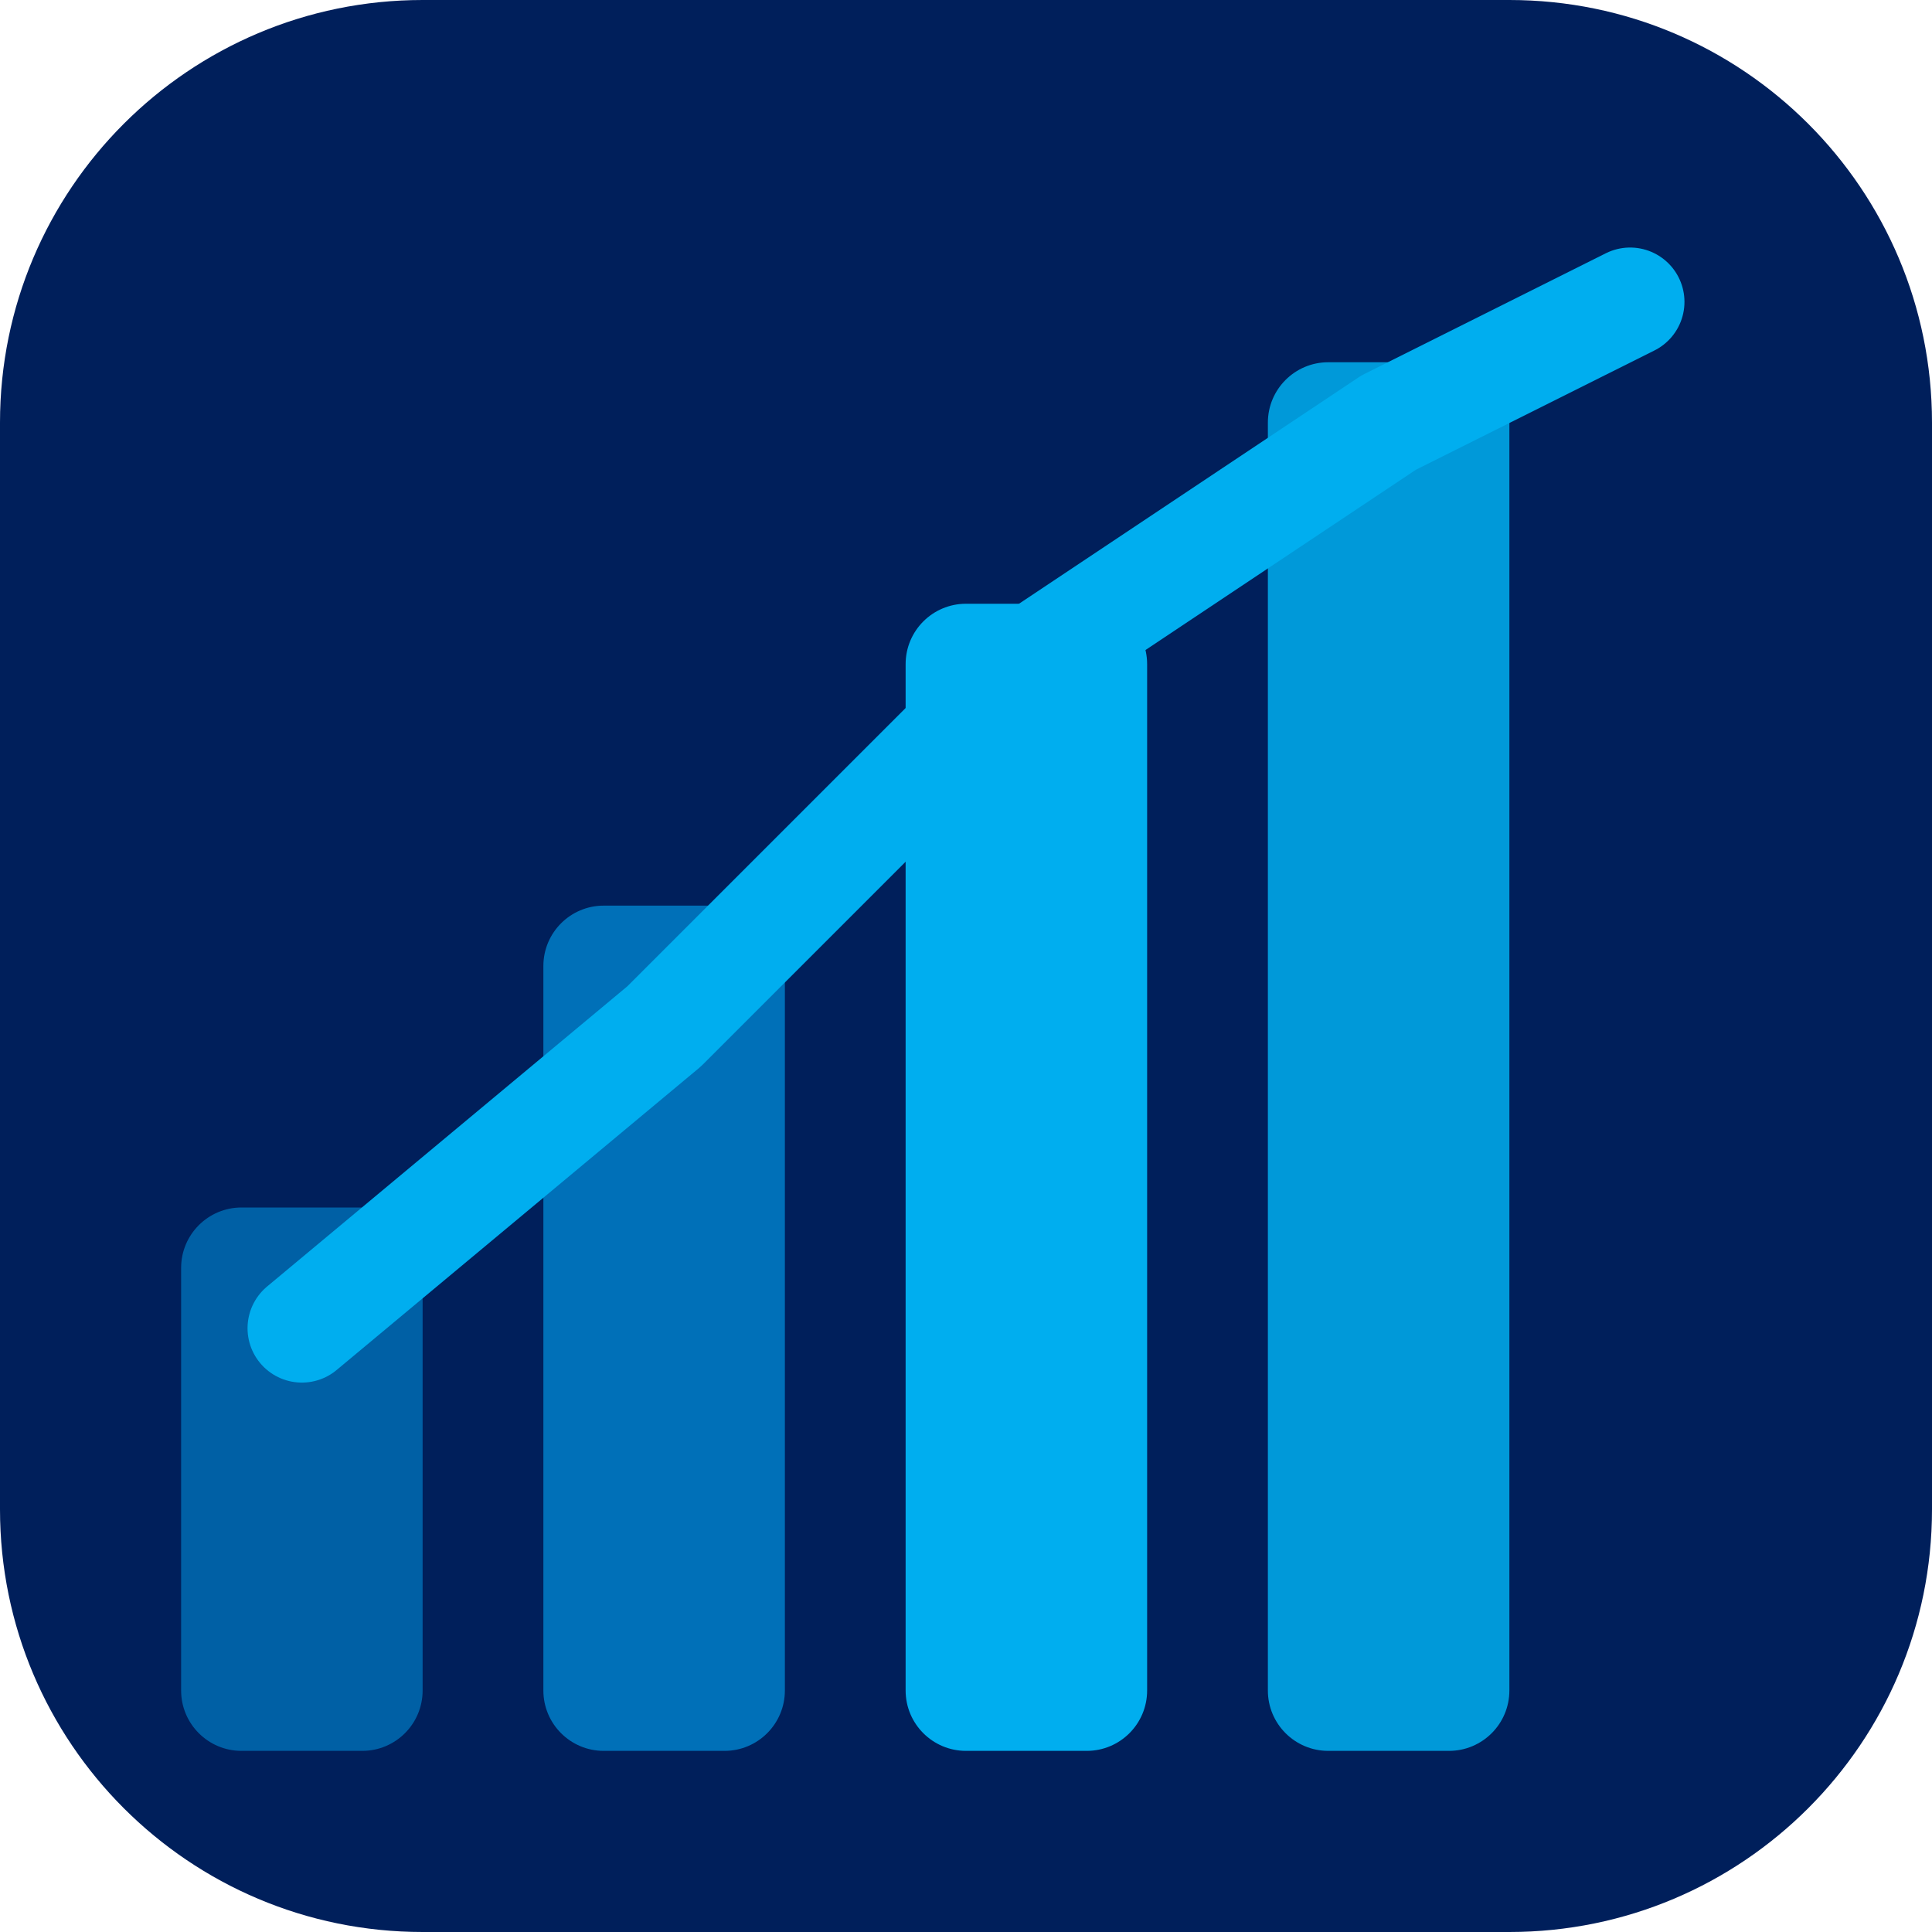
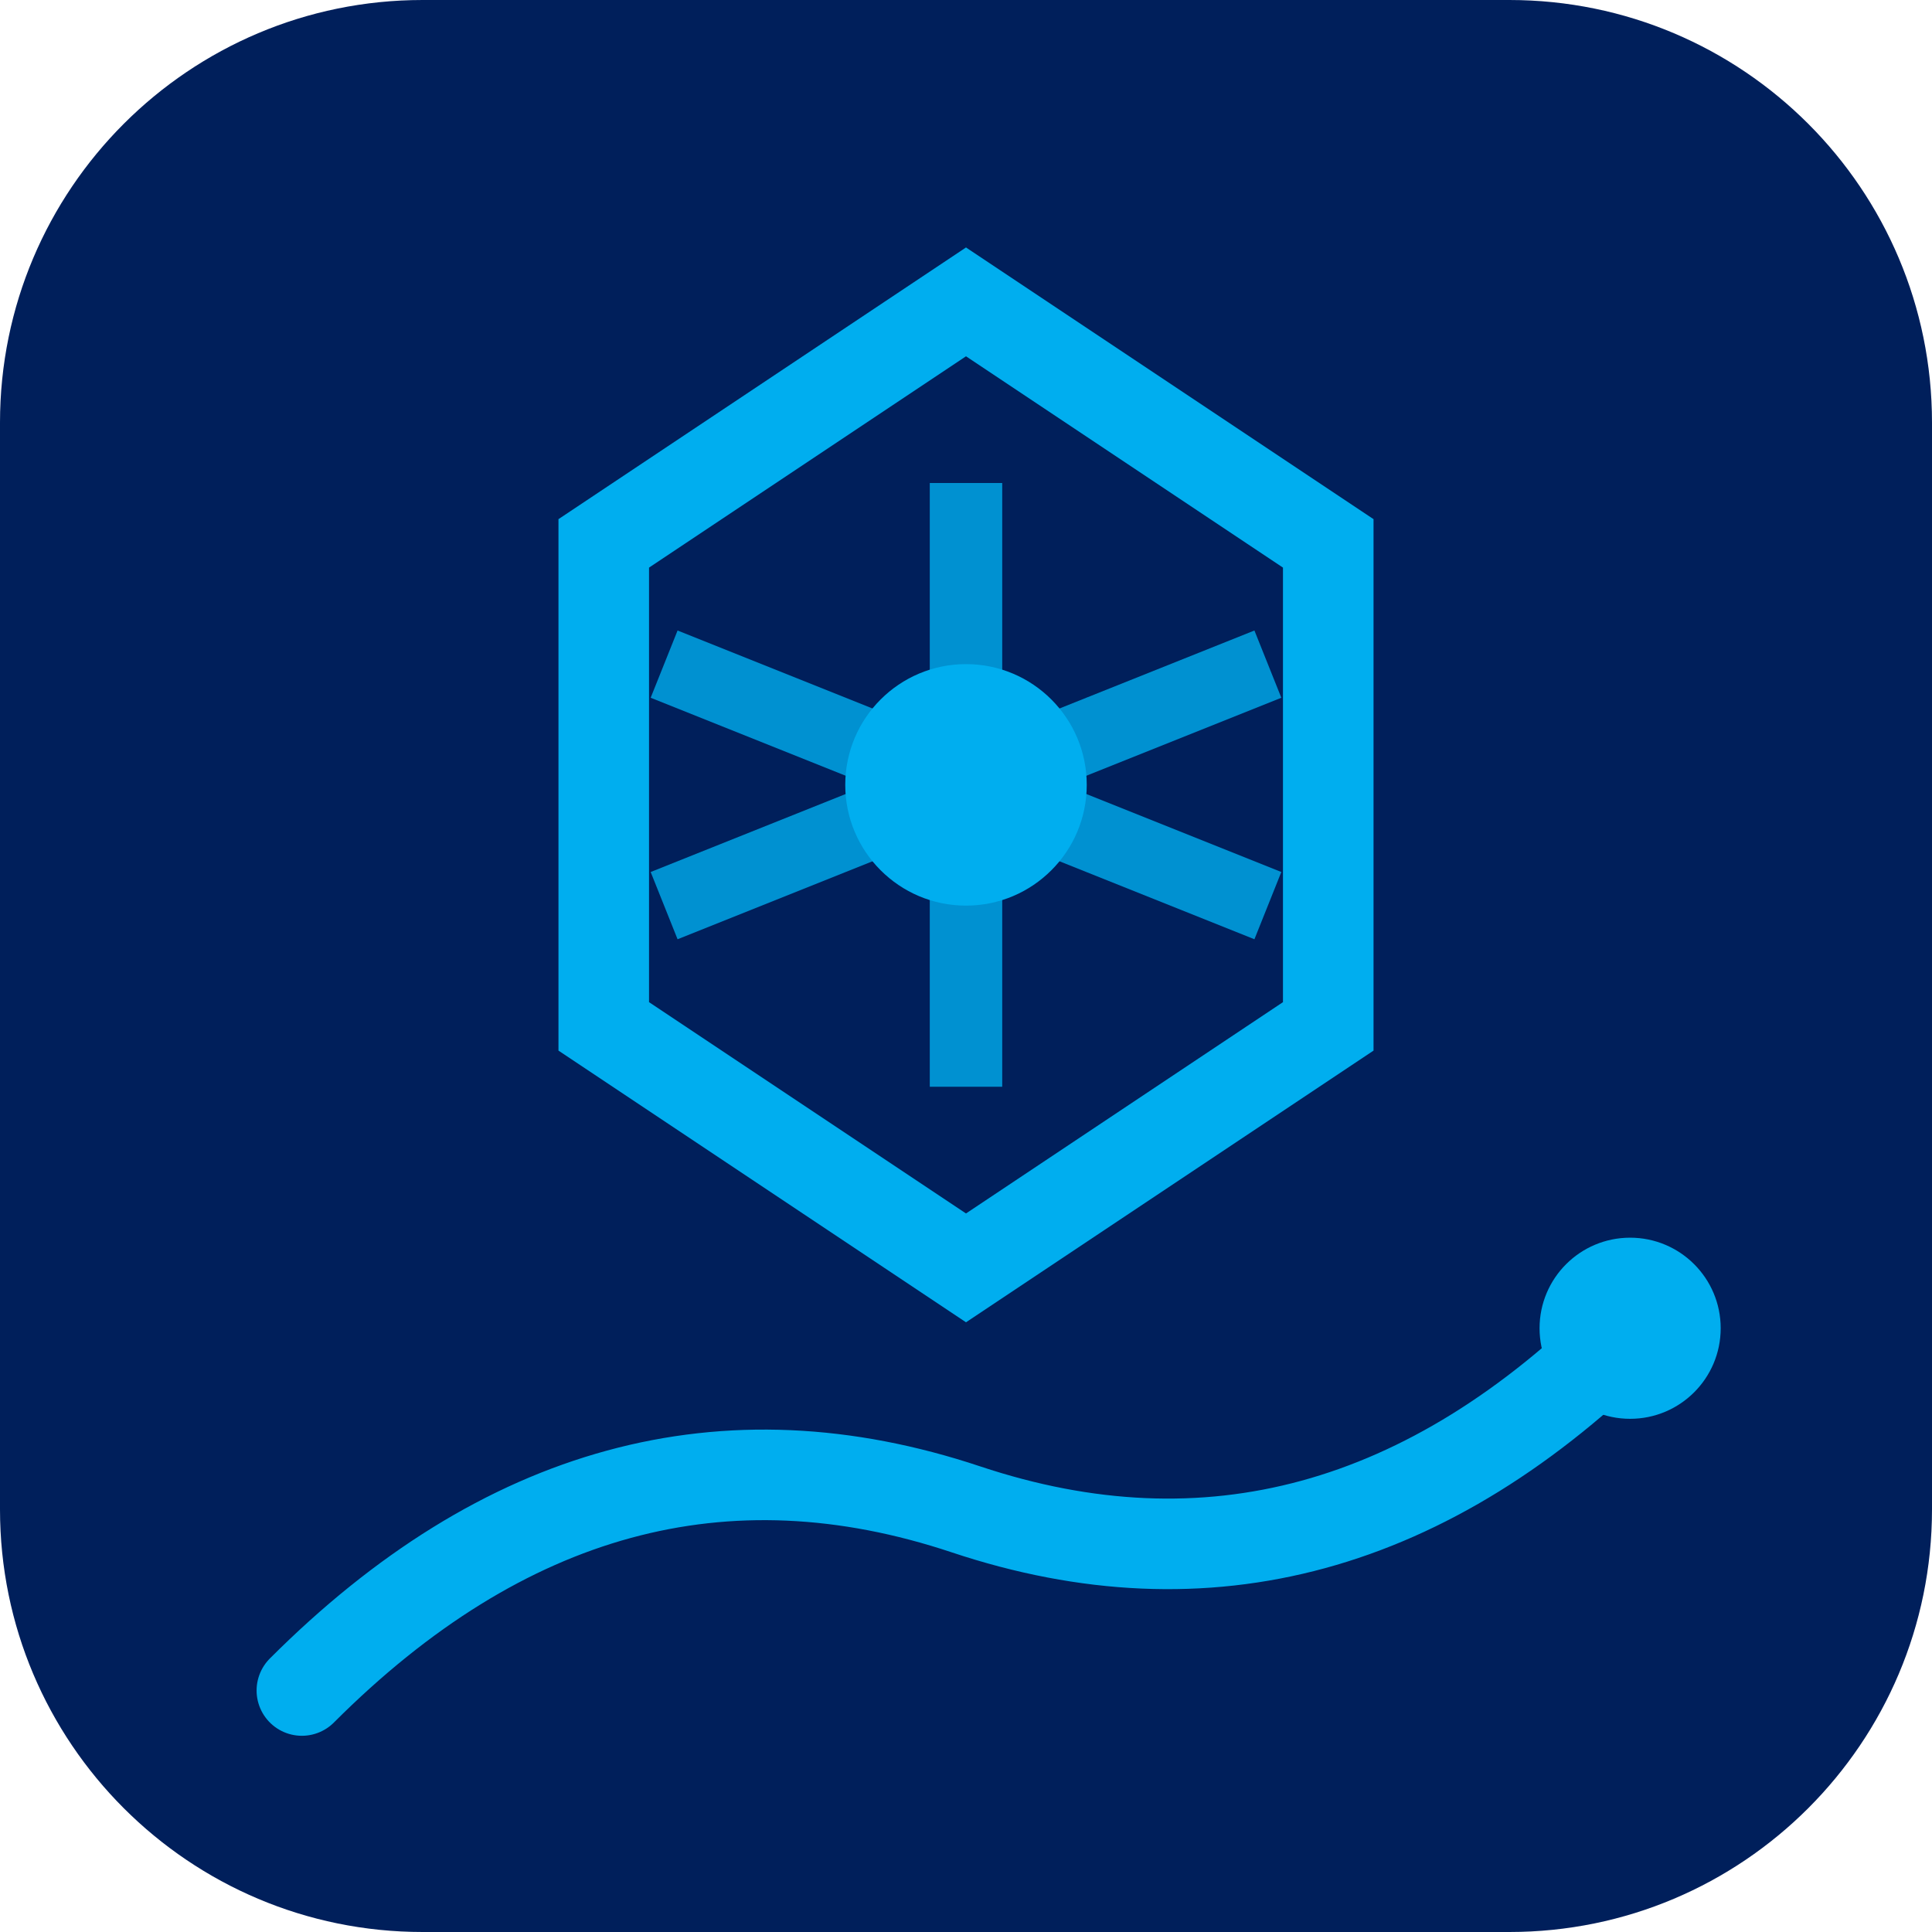
<svg xmlns="http://www.w3.org/2000/svg" viewBox="0 0 32 32">
  <rect width="32" height="32" rx="7" fill="#001F5B" />
-   <rect x="3" y="20" width="4" height="9" rx="1" fill="#0070B8" opacity="0.8" />
-   <rect x="9" y="15" width="4" height="14" rx="1" fill="#0070B8" />
-   <rect x="15" y="10" width="4" height="19" rx="1" fill="#00AEEF" />
-   <rect x="21" y="6" width="4" height="23" rx="1" fill="#00AEEF" opacity="0.85" />
-   <polyline points="5,22 11,17 17,11 23,7 27,5" fill="none" stroke="#00AEEF" stroke-width="1.8" stroke-linecap="round" stroke-linejoin="round" />
+   <polygon points="16,5 22,9 22,17 16,21 10,17 10,9" fill="none" stroke="#00AEEF" stroke-width="1.5" />
+   <line x1="16" y1="8" x2="16" y2="18" stroke="#00AEEF" stroke-width="1.2" opacity="0.8" />
+   <line x1="11" y1="11" x2="21" y2="15" stroke="#00AEEF" stroke-width="1.2" opacity="0.8" />
+   <line x1="11" y1="15" x2="21" y2="11" stroke="#00AEEF" stroke-width="1.2" opacity="0.8" />
+   <circle cx="16" cy="13" r="2" fill="#00AEEF" />
+   <path d="M 5,28 Q 10,23 16,25 Q 22,27 27,22" fill="none" stroke="#00AEEF" stroke-width="1.5" stroke-linecap="round" />
+   <circle cx="27" cy="22" r="1.5" fill="#00AEEF" />
</svg>
